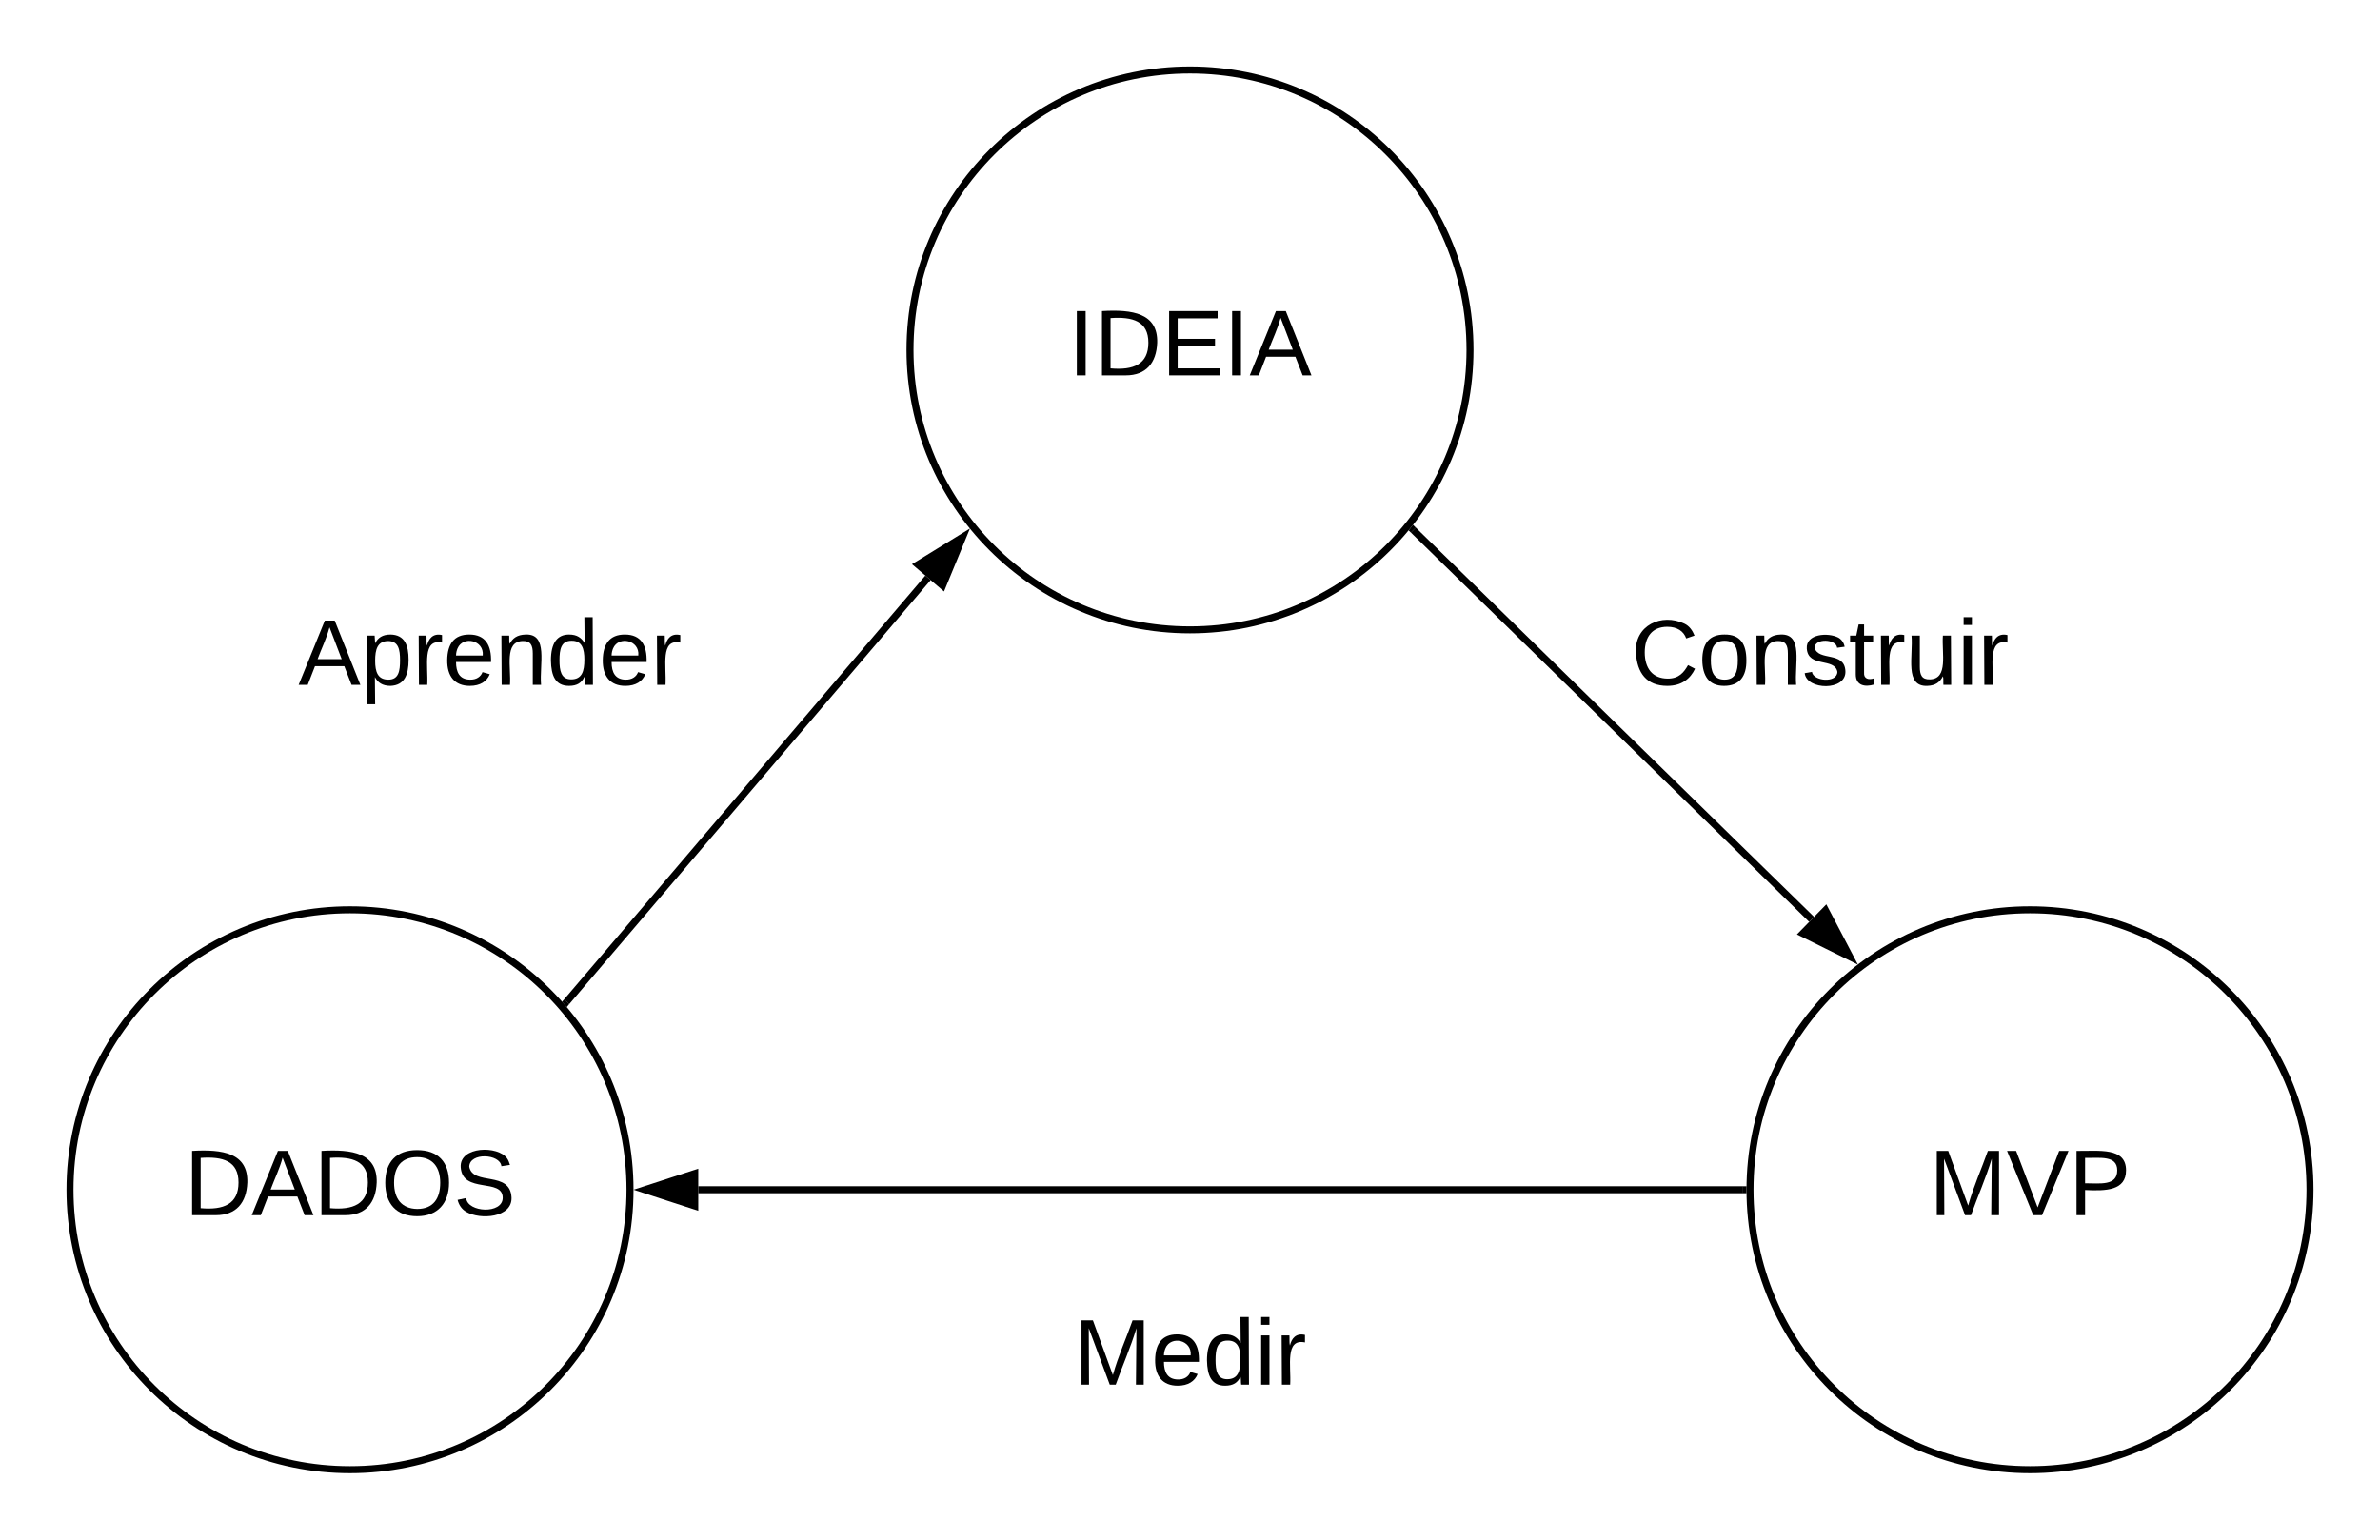
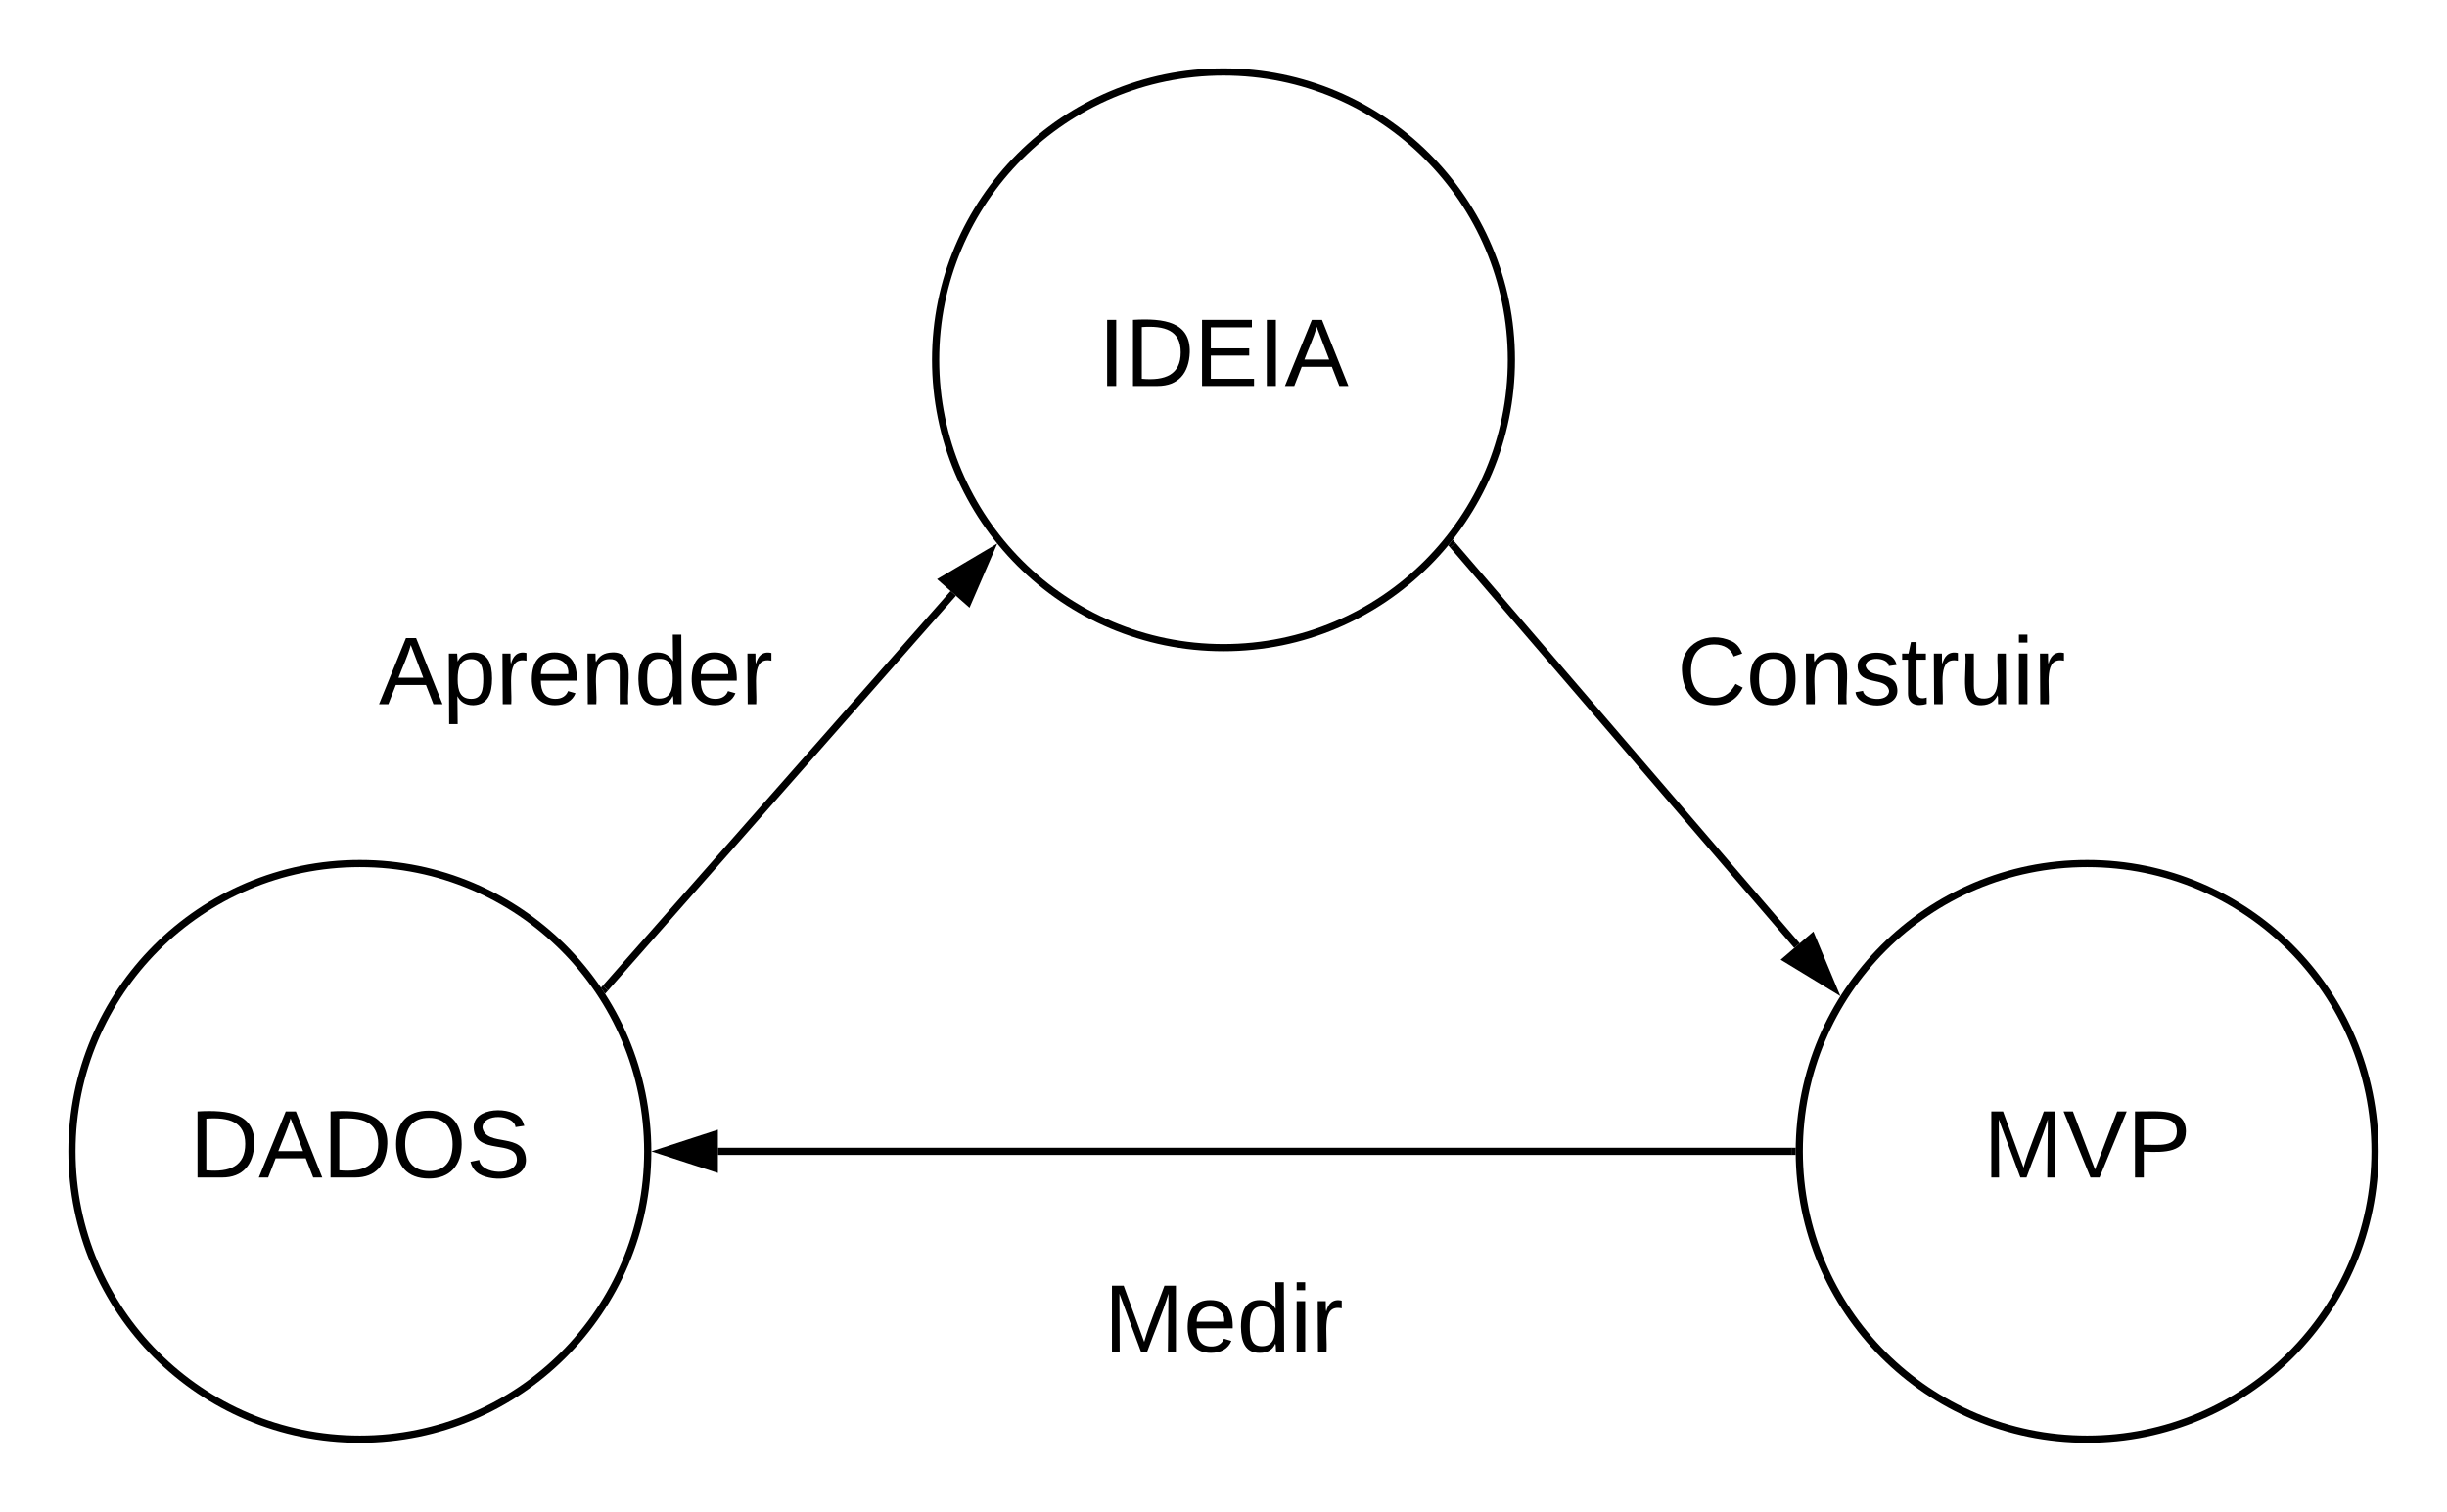
- <svg xmlns="http://www.w3.org/2000/svg" xmlns:ns1="lucid" xmlns:xlink="http://www.w3.org/1999/xlink" width="680" height="440">
-   <g transform="translate(-140 -140)" ns1:page-tab-id="0_0">
+ <svg xmlns="http://www.w3.org/2000/svg" xmlns:ns1="lucid" xmlns:xlink="http://www.w3.org/1999/xlink" width="680" height="420">
+   <g transform="translate(-140 -160)" ns1:page-tab-id="0_0">
    <path d="M0 0h1870.4v1323.2H0z" fill="#fff" />
-     <path d="M560 240c0 44.18-35.82 80-80 80s-80-35.82-80-80 35.82-80 80-80 80 35.82 80 80z" stroke="#000" stroke-width="2" fill="#fff" />
-     <use xlink:href="#a" transform="matrix(1,0,0,1,405,165) translate(40.22222 82.27083)" />
+     <path d="M560 260c0 44.18-35.82 80-80 80s-80-35.82-80-80 35.82-80 80-80 80 35.82 80 80z" stroke="#000" stroke-width="2" fill="#fff" />
+     <use xlink:href="#a" transform="matrix(1,0,0,1,405,185) translate(40.22222 82.27083)" />
    <path d="M800 480c0 44.18-35.82 80-80 80s-80-35.82-80-80 35.82-80 80-80 80 35.82 80 80z" stroke="#000" stroke-width="2" fill="#fff" />
    <use xlink:href="#b" transform="matrix(1,0,0,1,645,405) translate(46.14815 82.27083)" />
    <path d="M320 480c0 44.18-35.82 80-80 80s-80-35.82-80-80 35.82-80 80-80 80 35.82 80 80z" stroke="#000" stroke-width="2" fill="#fff" />
    <use xlink:href="#c" transform="matrix(1,0,0,1,165,405) translate(27.66667 82.27083)" />
-     <path d="M543.8 291.48l113.8 111.25" stroke="#000" stroke-width="2" fill="none" />
-     <path d="M544.52 290.78l-1.4 1.43-.66-.63.17-.2 1.07-1.4z" />
-     <path d="M668.52 413.4l-13.44-6.65 6.48-6.63z" stroke="#000" stroke-width="2" />
+     <path d="M543.74 311.54l95.63 111.3" stroke="#000" stroke-width="2" fill="none" />
+     <path d="M544.5 310.9l-1.5 1.3-.55-.62.18-.2 1.08-1.4z" />
+     <path d="M649.32 434.4l-12.8-7.8 7.02-6.04z" stroke="#000" stroke-width="2" />
    <path d="M638 480H339.5" stroke="#000" stroke-width="2" fill="none" />
    <path d="M639 480v1h-1.03v-2h1.06z" />
    <path d="M324.24 480l14.26-4.64v9.28z" stroke="#000" stroke-width="2" />
-     <path d="M301.9 426.28l103.24-121.15" stroke="#000" stroke-width="2" fill="none" />
-     <path d="M302.67 426.9l-.75.9-1.34-1.5.57-.7z" />
-     <path d="M415.04 293.5l-5.72 13.88-7.06-6.02z" stroke="#000" stroke-width="2" />
+     <path d="M308.24 434.62l96.67-109.7" stroke="#000" stroke-width="2" fill="none" />
+     <path d="M309 435.27l-.84.95-1.17-1.7.5-.58z" />
+     <path d="M415 313.48l-5.95 13.77-6.96-6.13z" stroke="#000" stroke-width="2" />
    <path d="M400 500h160v60H400z" stroke="#000" stroke-opacity="0" stroke-width="2" fill="#fff" fill-opacity="0" />
    <use xlink:href="#d" transform="matrix(1,0,0,1,405,505) translate(41.77778 30.70833)" />
-     <path d="M580 300h160v60H580z" stroke="#000" stroke-opacity="0" stroke-width="2" fill="#fff" fill-opacity="0" />
-     <use xlink:href="#e" transform="matrix(1,0,0,1,585,305) translate(21.07407 30.70833)" />
-     <path d="M200 300h160v60H200z" stroke="#000" stroke-opacity="0" stroke-width="2" fill="#fff" fill-opacity="0" />
-     <use xlink:href="#f" transform="matrix(1,0,0,1,205,305) translate(20.25926 30.70833)" />
+     <path d="M580 320h160v60H580z" stroke="#000" stroke-opacity="0" stroke-width="2" fill="#fff" fill-opacity="0" />
+     <use xlink:href="#e" transform="matrix(1,0,0,1,585,325) translate(21.07407 30.70833)" />
+     <path d="M220 320h160v60H220z" stroke="#000" stroke-opacity="0" stroke-width="2" fill="#fff" fill-opacity="0" />
+     <use xlink:href="#f" transform="matrix(1,0,0,1,225,325) translate(20.25926 30.70833)" />
    <defs>
      <path d="M33 0v-248h34V0H33" id="g" />
      <path d="M30-248c118-7 216 8 213 122C240-48 200 0 122 0H30v-248zM63-27c89 8 146-16 146-99s-60-101-146-95v194" id="h" />
      <path d="M30 0v-248h187v28H63v79h144v27H63v87h162V0H30" id="i" />
      <path d="M205 0l-28-72H64L36 0H1l101-248h38L239 0h-34zm-38-99l-47-123c-12 45-31 82-46 123h93" id="j" />
      <g id="a">
        <use transform="matrix(0.07407407,0,0,0.07407407,0,0)" xlink:href="#g" />
        <use transform="matrix(0.07407407,0,0,0.07407407,7.407407,0)" xlink:href="#h" />
        <use transform="matrix(0.07407407,0,0,0.07407407,26.59259,0)" xlink:href="#i" />
        <use transform="matrix(0.07407407,0,0,0.07407407,44.37037,0)" xlink:href="#g" />
        <use transform="matrix(0.07407407,0,0,0.07407407,51.77778,0)" xlink:href="#j" />
      </g>
      <path d="M240 0l2-218c-23 76-54 145-80 218h-23L58-218 59 0H30v-248h44l77 211c21-75 51-140 76-211h43V0h-30" id="k" />
      <path d="M137 0h-34L2-248h35l83 218 83-218h36" id="l" />
      <path d="M30-248c87 1 191-15 191 75 0 78-77 80-158 76V0H30v-248zm33 125c57 0 124 11 124-50 0-59-68-47-124-48v98" id="m" />
      <g id="b">
        <use transform="matrix(0.07407407,0,0,0.07407407,0,0)" xlink:href="#k" />
        <use transform="matrix(0.07407407,0,0,0.07407407,22.14815,0)" xlink:href="#l" />
        <use transform="matrix(0.07407407,0,0,0.07407407,39.92593,0)" xlink:href="#m" />
      </g>
      <path d="M140-251c81 0 123 46 123 126C263-46 219 4 140 4 59 4 17-45 17-125s42-126 123-126zm0 227c63 0 89-41 89-101s-29-99-89-99c-61 0-89 39-89 99S79-25 140-24" id="n" />
      <path d="M185-189c-5-48-123-54-124 2 14 75 158 14 163 119 3 78-121 87-175 55-17-10-28-26-33-46l33-7c5 56 141 63 141-1 0-78-155-14-162-118-5-82 145-84 179-34 5 7 8 16 11 25" id="o" />
      <g id="c">
        <use transform="matrix(0.07407407,0,0,0.07407407,0,0)" xlink:href="#h" />
        <use transform="matrix(0.07407407,0,0,0.07407407,19.18519,0)" xlink:href="#j" />
        <use transform="matrix(0.07407407,0,0,0.07407407,36.96296,0)" xlink:href="#h" />
        <use transform="matrix(0.07407407,0,0,0.07407407,56.14815,0)" xlink:href="#n" />
        <use transform="matrix(0.07407407,0,0,0.07407407,76.88889,0)" xlink:href="#o" />
      </g>
      <path d="M100-194c63 0 86 42 84 106H49c0 40 14 67 53 68 26 1 43-12 49-29l28 8c-11 28-37 45-77 45C44 4 14-33 15-96c1-61 26-98 85-98zm52 81c6-60-76-77-97-28-3 7-6 17-6 28h103" id="p" />
      <path d="M85-194c31 0 48 13 60 33l-1-100h32l1 261h-30c-2-10 0-23-3-31C134-8 116 4 85 4 32 4 16-35 15-94c0-66 23-100 70-100zm9 24c-40 0-46 34-46 75 0 40 6 74 45 74 42 0 51-32 51-76 0-42-9-74-50-73" id="q" />
      <path d="M24-231v-30h32v30H24zM24 0v-190h32V0H24" id="r" />
      <path d="M114-163C36-179 61-72 57 0H25l-1-190h30c1 12-1 29 2 39 6-27 23-49 58-41v29" id="s" />
      <g id="d">
        <use transform="matrix(0.07407407,0,0,0.07407407,0,0)" xlink:href="#k" />
        <use transform="matrix(0.07407407,0,0,0.07407407,22.14815,0)" xlink:href="#p" />
        <use transform="matrix(0.07407407,0,0,0.07407407,36.96296,0)" xlink:href="#q" />
        <use transform="matrix(0.07407407,0,0,0.07407407,51.77778,0)" xlink:href="#r" />
        <use transform="matrix(0.07407407,0,0,0.07407407,57.62963,0)" xlink:href="#s" />
      </g>
      <path d="M212-179c-10-28-35-45-73-45-59 0-87 40-87 99 0 60 29 101 89 101 43 0 62-24 78-52l27 14C228-24 195 4 139 4 59 4 22-46 18-125c-6-104 99-153 187-111 19 9 31 26 39 46" id="t" />
      <path d="M100-194c62-1 85 37 85 99 1 63-27 99-86 99S16-35 15-95c0-66 28-99 85-99zM99-20c44 1 53-31 53-75 0-43-8-75-51-75s-53 32-53 75 10 74 51 75" id="u" />
      <path d="M117-194c89-4 53 116 60 194h-32v-121c0-31-8-49-39-48C34-167 62-67 57 0H25l-1-190h30c1 10-1 24 2 32 11-22 29-35 61-36" id="v" />
      <path d="M135-143c-3-34-86-38-87 0 15 53 115 12 119 90S17 21 10-45l28-5c4 36 97 45 98 0-10-56-113-15-118-90-4-57 82-63 122-42 12 7 21 19 24 35" id="w" />
      <path d="M59-47c-2 24 18 29 38 22v24C64 9 27 4 27-40v-127H5v-23h24l9-43h21v43h35v23H59v120" id="x" />
      <path d="M84 4C-5 8 30-112 23-190h32v120c0 31 7 50 39 49 72-2 45-101 50-169h31l1 190h-30c-1-10 1-25-2-33-11 22-28 36-60 37" id="y" />
      <g id="e">
        <use transform="matrix(0.07407407,0,0,0.07407407,0,0)" xlink:href="#t" />
        <use transform="matrix(0.07407407,0,0,0.07407407,19.18519,0)" xlink:href="#u" />
        <use transform="matrix(0.07407407,0,0,0.07407407,34,0)" xlink:href="#v" />
        <use transform="matrix(0.07407407,0,0,0.07407407,48.81481,0)" xlink:href="#w" />
        <use transform="matrix(0.07407407,0,0,0.07407407,62.14815,0)" xlink:href="#x" />
        <use transform="matrix(0.07407407,0,0,0.07407407,69.55556,0)" xlink:href="#s" />
        <use transform="matrix(0.07407407,0,0,0.07407407,78.37037,0)" xlink:href="#y" />
        <use transform="matrix(0.07407407,0,0,0.07407407,93.18519,0)" xlink:href="#r" />
        <use transform="matrix(0.07407407,0,0,0.07407407,99.03704,0)" xlink:href="#s" />
      </g>
      <path d="M115-194c55 1 70 41 70 98S169 2 115 4C84 4 66-9 55-30l1 105H24l-1-265h31l2 30c10-21 28-34 59-34zm-8 174c40 0 45-34 45-75s-6-73-45-74c-42 0-51 32-51 76 0 43 10 73 51 73" id="z" />
      <g id="f">
        <use transform="matrix(0.07407407,0,0,0.07407407,0,0)" xlink:href="#j" />
        <use transform="matrix(0.07407407,0,0,0.07407407,17.77778,0)" xlink:href="#z" />
        <use transform="matrix(0.07407407,0,0,0.07407407,32.59259,0)" xlink:href="#s" />
        <use transform="matrix(0.07407407,0,0,0.07407407,41.40741,0)" xlink:href="#p" />
        <use transform="matrix(0.07407407,0,0,0.07407407,56.22222,0)" xlink:href="#v" />
        <use transform="matrix(0.07407407,0,0,0.07407407,71.03704,0)" xlink:href="#q" />
        <use transform="matrix(0.07407407,0,0,0.07407407,85.85185,0)" xlink:href="#p" />
        <use transform="matrix(0.07407407,0,0,0.07407407,100.6667,0)" xlink:href="#s" />
      </g>
    </defs>
  </g>
</svg>
